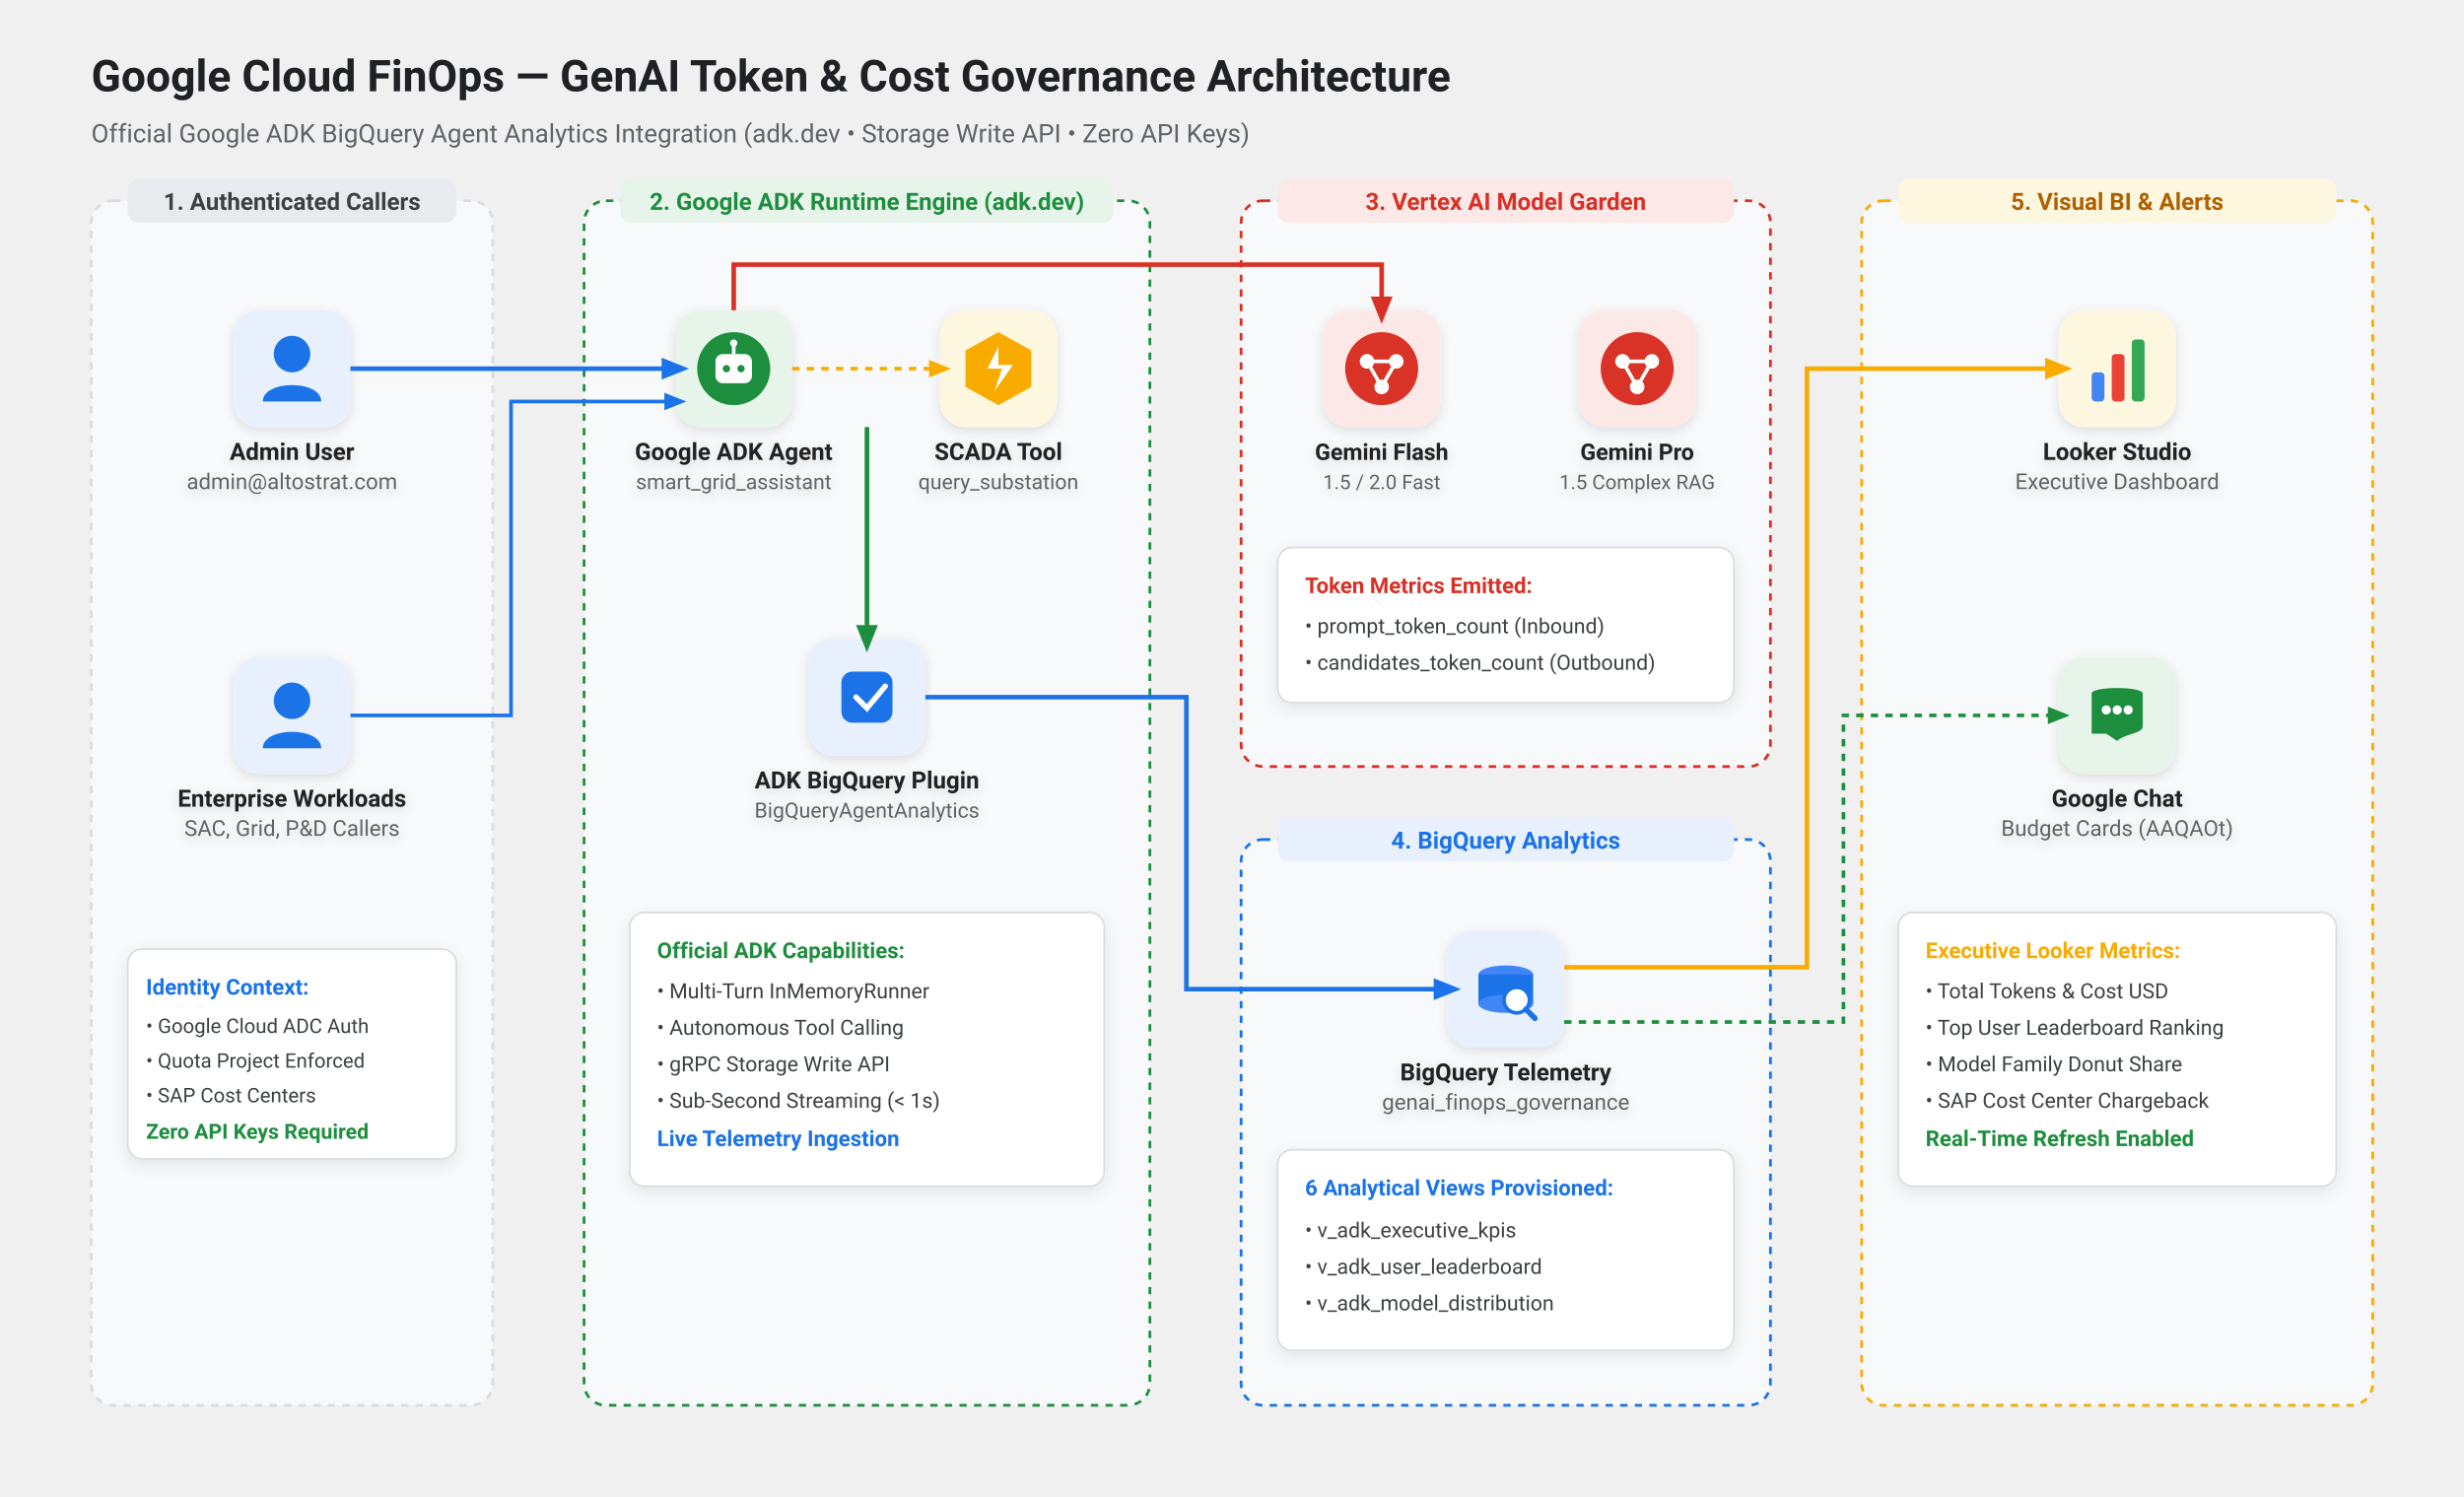
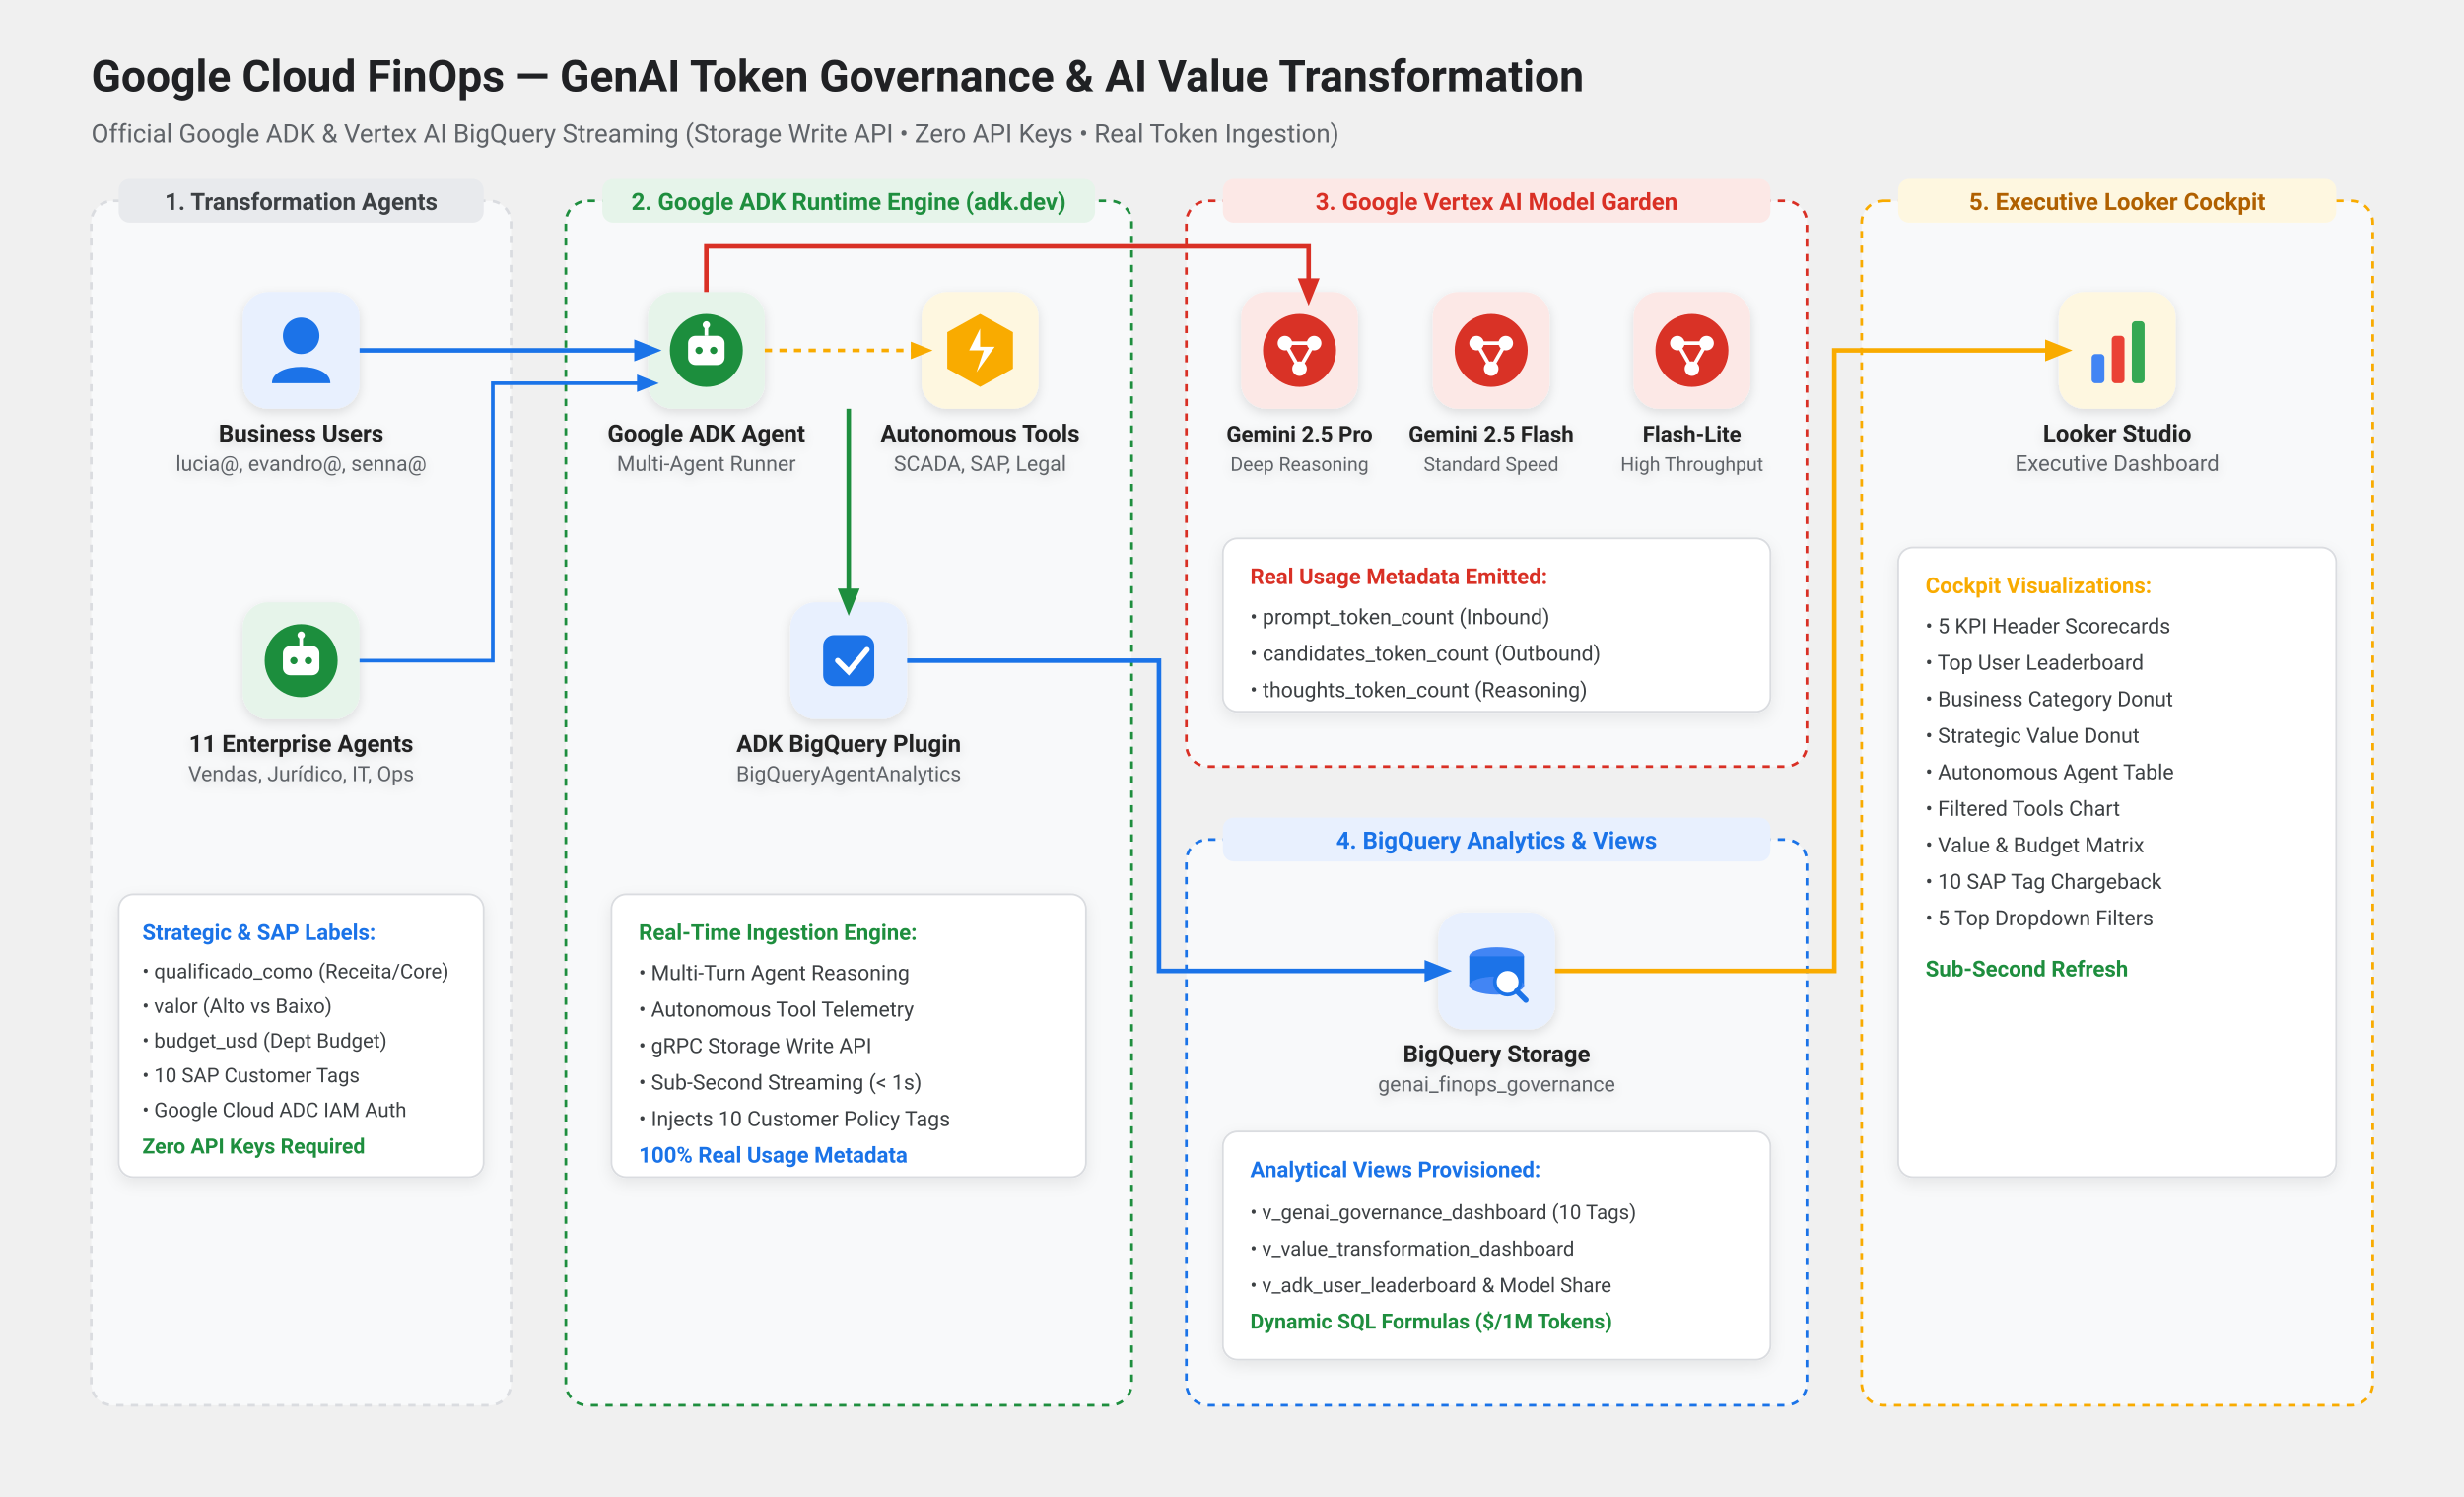
<svg xmlns="http://www.w3.org/2000/svg" viewBox="0 0 1350 820" width="100%" height="100%" style="background-color: #ffffff; font-family: -apple-system, BlinkMacSystemFont, 'Segoe UI', Roboto, Helvetica, Arial, sans-serif;" text-rendering="geometricPrecision" shape-rendering="geometricPrecision">
  <defs>
    <filter id="cardShadow" x="-10%" y="-10%" width="120%" height="120%">
      <feDropShadow dx="0" dy="3" stdDeviation="4" flood-color="#000000" flood-opacity="0.08" />
    </filter>
    <filter id="iconShadow" x="-20%" y="-20%" width="140%" height="140%">
      <feDropShadow dx="0" dy="2" stdDeviation="3" flood-color="#000000" flood-opacity="0.12" />
    </filter>
    <marker id="arrow" viewBox="0 0 10 10" refX="5" refY="5" markerWidth="6" markerHeight="6" orient="auto">
      <path d="M 0 1 L 10 5 L 0 9 z" fill="#5f6368" />
    </marker>
    <marker id="arrowBlue" viewBox="0 0 10 10" refX="5" refY="5" markerWidth="6" markerHeight="6" orient="auto">
      <path d="M 0 1 L 10 5 L 0 9 z" fill="#1a73e8" />
    </marker>
    <marker id="arrowGreen" viewBox="0 0 10 10" refX="5" refY="5" markerWidth="6" markerHeight="6" orient="auto">
      <path d="M 0 1 L 10 5 L 0 9 z" fill="#1e8e3e" />
    </marker>
    <marker id="arrowRed" viewBox="0 0 10 10" refX="5" refY="5" markerWidth="6" markerHeight="6" orient="auto">
      <path d="M 0 1 L 10 5 L 0 9 z" fill="#d93025" />
    </marker>
    <marker id="arrowYellow" viewBox="0 0 10 10" refX="5" refY="5" markerWidth="6" markerHeight="6" orient="auto">
      <path d="M 0 1 L 10 5 L 0 9 z" fill="#f9ab00" />
    </marker>
    <g id="icon-user">
      <rect width="64" height="64" rx="14" fill="#e8f0fe" />
      <circle cx="32" cy="24" r="10" fill="#1a73e8" />
      <path d="M 16 50 C 16 38, 48 38, 48 50 Z" fill="#1a73e8" />
    </g>
    <g id="icon-adk">
      <rect width="64" height="64" rx="14" fill="#e6f4ea" />
      <circle cx="32" cy="32" r="20" fill="#1e8e3e" />
      <rect x="22" y="24" width="20" height="16" rx="4" fill="#ffffff" />
      <circle cx="28" cy="32" r="2" fill="#1e8e3e" />
      <circle cx="36" cy="32" r="2" fill="#1e8e3e" />
      <line x1="32" y1="18" x2="32" y2="24" stroke="#ffffff" stroke-width="2" />
      <circle cx="32" cy="18" r="2" fill="#ffffff" />
    </g>
    <g id="icon-scada">
      <rect width="64" height="64" rx="14" fill="#fef7e0" />
      <polygon points="32,12 50,22 50,42 32,52 14,42 14,22" fill="#f9ab00" />
      <path d="M 32 20 L 26 32 L 34 32 L 30 44 L 40 30 L 32 30 Z" fill="#ffffff" />
    </g>
    <g id="icon-plugin">
      <rect width="64" height="64" rx="14" fill="#e8f0fe" />
      <rect x="18" y="18" width="28" height="28" rx="6" fill="#1a73e8" />
      <path d="M 26 32 L 32 38 L 42 26" stroke="#ffffff" stroke-width="3" stroke-linecap="round" fill="none" />
    </g>
    <g id="icon-vertex">
      <rect width="64" height="64" rx="14" fill="#fce8e6" />
      <circle cx="32" cy="32" r="20" fill="#d93025" />
      <circle cx="24" cy="28" r="4" fill="#ffffff" />
      <circle cx="40" cy="28" r="4" fill="#ffffff" />
      <circle cx="32" cy="42" r="4" fill="#ffffff" />
      <line x1="24" y1="28" x2="32" y2="42" stroke="#ffffff" stroke-width="2" />
      <line x1="40" y1="28" x2="32" y2="42" stroke="#ffffff" stroke-width="2" />
      <line x1="24" y1="28" x2="40" y2="28" stroke="#ffffff" stroke-width="2" />
    </g>
    <g id="icon-bigquery">
      <rect width="64" height="64" rx="14" fill="#e8f0fe" />
      <ellipse cx="32" cy="24" rx="15" ry="5" fill="#4285f4" />
      <path d="M 17 24 L 17 40 C 17 44 47 44 47 40 L 47 24" fill="#1a73e8" />
      <ellipse cx="32" cy="40" rx="15" ry="5" fill="#4285f4" />
      <circle cx="38" cy="38" r="7" fill="#ffffff" stroke="#1a73e8" stroke-width="2" />
      <line x1="43" y1="43" x2="48" y2="48" stroke="#1a73e8" stroke-width="3" stroke-linecap="round" />
    </g>
    <g id="icon-looker">
      <rect width="64" height="64" rx="14" fill="#fef7e0" />
      <rect x="18" y="34" width="7" height="16" rx="2" fill="#4285f4" />
      <rect x="29" y="24" width="7" height="26" rx="2" fill="#ea4335" />
      <rect x="40" y="16" width="7" height="34" rx="2" fill="#34a853" />
    </g>
-     <g id="icon-chat">
-       <rect width="64" height="64" rx="14" fill="#e6f4ea" />
-       <path d="M 18 20 C 18 16 46 16 46 20 L 46 38 C 46 42 36 42 32 46 L 26 42 L 18 42 Z" fill="#1e8e3e" />
-       <circle cx="26" cy="29" r="2.5" fill="#ffffff" />
-       <circle cx="32" cy="29" r="2.5" fill="#ffffff" />
-       <circle cx="38" cy="29" r="2.5" fill="#ffffff" />
-     </g>
  </defs>
-   <text x="50" y="50" fill="#202124" font-size="24" font-weight="700">Google Cloud FinOps — GenAI Token &amp; Cost Governance Architecture</text>
-   <text x="50" y="78" fill="#5f6368" font-size="14">Official Google ADK BigQuery Agent Analytics Integration (adk.dev • Storage Write API • Zero API Keys)</text>
-   <rect x="50" y="110" width="220" height="660" rx="12" fill="#f8f9fa" stroke="#dadce0" stroke-width="1.5" stroke-dasharray="4,4" />
-   <rect x="70" y="98" width="180" height="24" rx="6" fill="#e8eaed" />
-   <text x="160" y="115" fill="#3c4043" font-size="13" font-weight="700" text-anchor="middle">1. Authenticated Callers</text>
-   <g transform="translate(128, 170)" filter="url(#iconShadow)">
+   <text x="50" y="50" fill="#202124" font-size="24" font-weight="700">Google Cloud FinOps — GenAI Token Governance &amp; AI Value Transformation</text>
+   <text x="50" y="78" fill="#5f6368" font-size="14">Official Google ADK &amp; Vertex AI BigQuery Streaming (Storage Write API • Zero API Keys • Real Token Ingestion)</text>
+   <rect x="50" y="110" width="230" height="660" rx="12" fill="#f8f9fa" stroke="#dadce0" stroke-width="1.5" stroke-dasharray="4,4" />
+   <rect x="65" y="98" width="200" height="24" rx="6" fill="#e8eaed" />
+   <text x="165" y="115" fill="#3c4043" font-size="13" font-weight="700" text-anchor="middle">1. Transformation Agents</text>
+   <g transform="translate(133, 160)" filter="url(#iconShadow)">
    <use href="#icon-user" />
-     <text x="32" y="82" fill="#202124" font-size="13" font-weight="700" text-anchor="middle">Admin User</text>
-     <text x="32" y="98" fill="#5f6368" font-size="12" text-anchor="middle">admin@altostrat.com</text>
+     <text x="32" y="82" fill="#202124" font-size="13" font-weight="700" text-anchor="middle">Business Users</text>
+     <text x="32" y="98" fill="#5f6368" font-size="11.5" text-anchor="middle">lucia@, evandro@, senna@</text>
  </g>
-   <g transform="translate(128, 360)" filter="url(#iconShadow)">
-     <use href="#icon-user" />
-     <text x="32" y="82" fill="#202124" font-size="13" font-weight="700" text-anchor="middle">Enterprise Workloads</text>
-     <text x="32" y="98" fill="#5f6368" font-size="12" text-anchor="middle">SAC, Grid, P&amp;D Callers</text>
+   <g transform="translate(133, 330)" filter="url(#iconShadow)">
+     <use href="#icon-adk" />
+     <text x="32" y="82" fill="#202124" font-size="13" font-weight="700" text-anchor="middle">11 Enterprise Agents</text>
+     <text x="32" y="98" fill="#5f6368" font-size="11.5" text-anchor="middle">Vendas, Jurídico, IT, Ops</text>
  </g>
-   <rect x="70" y="520" width="180" height="115" rx="8" fill="#ffffff" stroke="#dadce0" stroke-width="1" filter="url(#cardShadow)" />
-   <text x="80" y="545" fill="#1a73e8" font-size="12" font-weight="700">Identity Context:</text>
-   <text x="80" y="566" fill="#3c4043" font-size="11">• Google Cloud ADC Auth</text>
-   <text x="80" y="585" fill="#3c4043" font-size="11">• Quota Project Enforced</text>
-   <text x="80" y="604" fill="#3c4043" font-size="11">• SAP Cost Centers</text>
-   <text x="80" y="624" fill="#1e8e3e" font-size="11.5" font-weight="700">Zero API Keys Required</text>
-   <rect x="320" y="110" width="310" height="660" rx="12" fill="#f8f9fa" stroke="#1e8e3e" stroke-width="1.5" stroke-dasharray="4,4" />
-   <rect x="340" y="98" width="270" height="24" rx="6" fill="#e6f4ea" />
-   <text x="475" y="115" fill="#1e8e3e" font-size="13" font-weight="700" text-anchor="middle">2. Google ADK Runtime Engine (adk.dev)</text>
-   <g transform="translate(370, 170)" filter="url(#iconShadow)">
+   <rect x="65" y="490" width="200" height="155" rx="8" fill="#ffffff" stroke="#dadce0" stroke-width="1" filter="url(#cardShadow)" />
+   <text x="78" y="515" fill="#1a73e8" font-size="12" font-weight="700">Strategic &amp; SAP Labels:</text>
+   <text x="78" y="536" fill="#3c4043" font-size="11">• qualificado_como (Receita/Core)</text>
+   <text x="78" y="555" fill="#3c4043" font-size="11">• valor (Alto vs Baixo)</text>
+   <text x="78" y="574" fill="#3c4043" font-size="11">• budget_usd (Dept Budget)</text>
+   <text x="78" y="593" fill="#3c4043" font-size="11">• 10 SAP Customer Tags</text>
+   <text x="78" y="612" fill="#3c4043" font-size="11">• Google Cloud ADC IAM Auth</text>
+   <text x="78" y="632" fill="#1e8e3e" font-size="11.5" font-weight="700">Zero API Keys Required</text>
+   <rect x="310" y="110" width="310" height="660" rx="12" fill="#f8f9fa" stroke="#1e8e3e" stroke-width="1.5" stroke-dasharray="4,4" />
+   <rect x="330" y="98" width="270" height="24" rx="6" fill="#e6f4ea" />
+   <text x="465" y="115" fill="#1e8e3e" font-size="13" font-weight="700" text-anchor="middle">2. Google ADK Runtime Engine (adk.dev)</text>
+   <g transform="translate(355, 160)" filter="url(#iconShadow)">
    <use href="#icon-adk" />
    <text x="32" y="82" fill="#202124" font-size="13" font-weight="700" text-anchor="middle">Google ADK Agent</text>
-     <text x="32" y="98" fill="#5f6368" font-size="11.5" text-anchor="middle">smart_grid_assistant</text>
+     <text x="32" y="98" fill="#5f6368" font-size="11.5" text-anchor="middle">Multi-Agent Runner</text>
  </g>
-   <g transform="translate(515, 170)" filter="url(#iconShadow)">
+   <g transform="translate(505, 160)" filter="url(#iconShadow)">
    <use href="#icon-scada" />
-     <text x="32" y="82" fill="#202124" font-size="13" font-weight="700" text-anchor="middle">SCADA Tool</text>
-     <text x="32" y="98" fill="#5f6368" font-size="11.5" text-anchor="middle">query_substation</text>
+     <text x="32" y="82" fill="#202124" font-size="13" font-weight="700" text-anchor="middle">Autonomous Tools</text>
+     <text x="32" y="98" fill="#5f6368" font-size="11.5" text-anchor="middle">SCADA, SAP, Legal</text>
  </g>
-   <g transform="translate(443, 350)" filter="url(#iconShadow)">
+   <g transform="translate(433, 330)" filter="url(#iconShadow)">
    <use href="#icon-plugin" />
    <text x="32" y="82" fill="#202124" font-size="13" font-weight="700" text-anchor="middle">ADK BigQuery Plugin</text>
    <text x="32" y="98" fill="#5f6368" font-size="11.5" text-anchor="middle">BigQueryAgentAnalytics</text>
  </g>
-   <rect x="345" y="500" width="260" height="150" rx="8" fill="#ffffff" stroke="#dadce0" stroke-width="1" filter="url(#cardShadow)" />
-   <text x="360" y="525" fill="#1e8e3e" font-size="12" font-weight="700">Official ADK Capabilities:</text>
-   <text x="360" y="547" fill="#3c4043" font-size="11.5">• Multi-Turn InMemoryRunner</text>
-   <text x="360" y="567" fill="#3c4043" font-size="11.5">• Autonomous Tool Calling</text>
-   <text x="360" y="587" fill="#3c4043" font-size="11.5">• gRPC Storage Write API</text>
-   <text x="360" y="607" fill="#3c4043" font-size="11.5">• Sub-Second Streaming (&lt; 1s)</text>
-   <text x="360" y="628" fill="#1a73e8" font-size="12" font-weight="700">Live Telemetry Ingestion</text>
-   <rect x="680" y="110" width="290" height="310" rx="12" fill="#f8f9fa" stroke="#d93025" stroke-width="1.5" stroke-dasharray="4,4" />
-   <rect x="700" y="98" width="250" height="24" rx="6" fill="#fce8e6" />
-   <text x="825" y="115" fill="#d93025" font-size="13" font-weight="700" text-anchor="middle">3. Vertex AI Model Garden</text>
-   <g transform="translate(725, 170)" filter="url(#iconShadow)">
+   <rect x="335" y="490" width="260" height="155" rx="8" fill="#ffffff" stroke="#dadce0" stroke-width="1" filter="url(#cardShadow)" />
+   <text x="350" y="515" fill="#1e8e3e" font-size="12" font-weight="700">Real-Time Ingestion Engine:</text>
+   <text x="350" y="537" fill="#3c4043" font-size="11.5">• Multi-Turn Agent Reasoning</text>
+   <text x="350" y="557" fill="#3c4043" font-size="11.5">• Autonomous Tool Telemetry</text>
+   <text x="350" y="577" fill="#3c4043" font-size="11.5">• gRPC Storage Write API</text>
+   <text x="350" y="597" fill="#3c4043" font-size="11.5">• Sub-Second Streaming (&lt; 1s)</text>
+   <text x="350" y="617" fill="#3c4043" font-size="11.5">• Injects 10 Customer Policy Tags</text>
+   <text x="350" y="637" fill="#1a73e8" font-size="12" font-weight="700">100% Real Usage Metadata</text>
+   <rect x="650" y="110" width="340" height="310" rx="12" fill="#f8f9fa" stroke="#d93025" stroke-width="1.5" stroke-dasharray="4,4" />
+   <rect x="670" y="98" width="300" height="24" rx="6" fill="#fce8e6" />
+   <text x="820" y="115" fill="#d93025" font-size="13" font-weight="700" text-anchor="middle">3. Google Vertex AI Model Garden</text>
+   <g transform="translate(680, 160)" filter="url(#iconShadow)">
    <use href="#icon-vertex" />
-     <text x="32" y="82" fill="#202124" font-size="12.5" font-weight="700" text-anchor="middle">Gemini Flash</text>
-     <text x="32" y="98" fill="#5f6368" font-size="11" text-anchor="middle">1.5 / 2.0 Fast</text>
+     <text x="32" y="82" fill="#202124" font-size="12" font-weight="700" text-anchor="middle">Gemini 2.5 Pro</text>
+     <text x="32" y="98" fill="#5f6368" font-size="10.5" text-anchor="middle">Deep Reasoning</text>
  </g>
-   <g transform="translate(865, 170)" filter="url(#iconShadow)">
+   <g transform="translate(785, 160)" filter="url(#iconShadow)">
    <use href="#icon-vertex" />
-     <text x="32" y="82" fill="#202124" font-size="12.5" font-weight="700" text-anchor="middle">Gemini Pro</text>
-     <text x="32" y="98" fill="#5f6368" font-size="11" text-anchor="middle">1.5 Complex RAG</text>
+     <text x="32" y="82" fill="#202124" font-size="12" font-weight="700" text-anchor="middle">Gemini 2.5 Flash</text>
+     <text x="32" y="98" fill="#5f6368" font-size="10.5" text-anchor="middle">Standard Speed</text>
  </g>
-   <rect x="700" y="300" width="250" height="85" rx="8" fill="#ffffff" stroke="#dadce0" stroke-width="1" filter="url(#cardShadow)" />
-   <text x="715" y="325" fill="#d93025" font-size="12" font-weight="700">Token Metrics Emitted:</text>
-   <text x="715" y="347" fill="#3c4043" font-size="11.5">• prompt_token_count (Inbound)</text>
-   <text x="715" y="367" fill="#3c4043" font-size="11.5">• candidates_token_count (Outbound)</text>
-   <rect x="680" y="460" width="290" height="310" rx="12" fill="#f8f9fa" stroke="#1a73e8" stroke-width="1.5" stroke-dasharray="4,4" />
-   <rect x="700" y="448" width="250" height="24" rx="6" fill="#e8f0fe" />
-   <text x="825" y="465" fill="#1a73e8" font-size="13" font-weight="700" text-anchor="middle">4. BigQuery Analytics</text>
-   <g transform="translate(793, 510)" filter="url(#iconShadow)">
+   <g transform="translate(895, 160)" filter="url(#iconShadow)">
+     <use href="#icon-vertex" />
+     <text x="32" y="82" fill="#202124" font-size="12" font-weight="700" text-anchor="middle">Flash-Lite</text>
+     <text x="32" y="98" fill="#5f6368" font-size="10.5" text-anchor="middle">High Throughput</text>
+   </g>
+   <rect x="670" y="295" width="300" height="95" rx="8" fill="#ffffff" stroke="#dadce0" stroke-width="1" filter="url(#cardShadow)" />
+   <text x="685" y="320" fill="#d93025" font-size="12" font-weight="700">Real Usage Metadata Emitted:</text>
+   <text x="685" y="342" fill="#3c4043" font-size="11.5">• prompt_token_count (Inbound)</text>
+   <text x="685" y="362" fill="#3c4043" font-size="11.5">• candidates_token_count (Outbound)</text>
+   <text x="685" y="382" fill="#3c4043" font-size="11.5">• thoughts_token_count (Reasoning)</text>
+   <rect x="650" y="460" width="340" height="310" rx="12" fill="#f8f9fa" stroke="#1a73e8" stroke-width="1.5" stroke-dasharray="4,4" />
+   <rect x="670" y="448" width="300" height="24" rx="6" fill="#e8f0fe" />
+   <text x="820" y="465" fill="#1a73e8" font-size="13" font-weight="700" text-anchor="middle">4. BigQuery Analytics &amp; Views</text>
+   <g transform="translate(788, 500)" filter="url(#iconShadow)">
    <use href="#icon-bigquery" />
-     <text x="32" y="82" fill="#202124" font-size="13" font-weight="700" text-anchor="middle">BigQuery Telemetry</text>
-     <text x="32" y="98" fill="#5f6368" font-size="12" text-anchor="middle">genai_finops_governance</text>
+     <text x="32" y="82" fill="#202124" font-size="13" font-weight="700" text-anchor="middle">BigQuery Storage</text>
+     <text x="32" y="98" fill="#5f6368" font-size="11.5" text-anchor="middle">genai_finops_governance</text>
  </g>
-   <rect x="700" y="630" width="250" height="110" rx="8" fill="#ffffff" stroke="#dadce0" stroke-width="1" filter="url(#cardShadow)" />
-   <text x="715" y="655" fill="#1a73e8" font-size="12" font-weight="700">6 Analytical Views Provisioned:</text>
-   <text x="715" y="678" fill="#3c4043" font-size="11.5">• v_adk_executive_kpis</text>
-   <text x="715" y="698" fill="#3c4043" font-size="11.5">• v_adk_user_leaderboard</text>
-   <text x="715" y="718" fill="#3c4043" font-size="11.5">• v_adk_model_distribution</text>
+   <rect x="670" y="620" width="300" height="125" rx="8" fill="#ffffff" stroke="#dadce0" stroke-width="1" filter="url(#cardShadow)" />
+   <text x="685" y="645" fill="#1a73e8" font-size="12" font-weight="700">Analytical Views Provisioned:</text>
+   <text x="685" y="668" fill="#3c4043" font-size="11">• v_genai_governance_dashboard (10 Tags)</text>
+   <text x="685" y="688" fill="#3c4043" font-size="11">• v_value_transformation_dashboard</text>
+   <text x="685" y="708" fill="#3c4043" font-size="11">• v_adk_user_leaderboard &amp; Model Share</text>
+   <text x="685" y="728" fill="#1e8e3e" font-size="11.5" font-weight="700">Dynamic SQL Formulas ($/1M Tokens)</text>
  <rect x="1020" y="110" width="280" height="660" rx="12" fill="#f8f9fa" stroke="#f9ab00" stroke-width="1.5" stroke-dasharray="4,4" />
  <rect x="1040" y="98" width="240" height="24" rx="6" fill="#fef7e0" />
-   <text x="1160" y="115" fill="#b06000" font-size="13" font-weight="700" text-anchor="middle">5. Visual BI &amp; Alerts</text>
-   <g transform="translate(1128, 170)" filter="url(#iconShadow)">
+   <text x="1160" y="115" fill="#b06000" font-size="13" font-weight="700" text-anchor="middle">5. Executive Looker Cockpit</text>
+   <g transform="translate(1128, 160)" filter="url(#iconShadow)">
    <use href="#icon-looker" />
    <text x="32" y="82" fill="#202124" font-size="13" font-weight="700" text-anchor="middle">Looker Studio</text>
    <text x="32" y="98" fill="#5f6368" font-size="12" text-anchor="middle">Executive Dashboard</text>
  </g>
-   <g transform="translate(1128, 360)" filter="url(#iconShadow)">
-     <use href="#icon-chat" />
-     <text x="32" y="82" fill="#202124" font-size="13" font-weight="700" text-anchor="middle">Google Chat</text>
-     <text x="32" y="98" fill="#5f6368" font-size="12" text-anchor="middle">Budget Cards (AAQAOt)</text>
-   </g>
-   <rect x="1040" y="500" width="240" height="150" rx="8" fill="#ffffff" stroke="#dadce0" stroke-width="1" filter="url(#cardShadow)" />
-   <text x="1055" y="525" fill="#f9ab00" font-size="12" font-weight="700">Executive Looker Metrics:</text>
-   <text x="1055" y="547" fill="#3c4043" font-size="11.5">• Total Tokens &amp; Cost USD</text>
-   <text x="1055" y="567" fill="#3c4043" font-size="11.5">• Top User Leaderboard Ranking</text>
-   <text x="1055" y="587" fill="#3c4043" font-size="11.5">• Model Family Donut Share</text>
-   <text x="1055" y="607" fill="#3c4043" font-size="11.5">• SAP Cost Center Chargeback</text>
-   <text x="1055" y="628" fill="#1e8e3e" font-size="12" font-weight="700">Real-Time Refresh Enabled</text>
-   <path d="M 192 202 L 370 202" fill="none" stroke="#1a73e8" stroke-width="2.5" marker-end="url(#arrowBlue)" />
-   <path d="M 192 392 L 280 392 L 280 220 L 370 220" fill="none" stroke="#1a73e8" stroke-width="2" marker-end="url(#arrowBlue)" />
-   <path d="M 434 202 L 515 202" fill="none" stroke="#f9ab00" stroke-width="2" stroke-dasharray="4,4" marker-end="url(#arrowYellow)" />
-   <path d="M 402 170 L 402 145 L 757 145 L 757 170" fill="none" stroke="#d93025" stroke-width="2.5" marker-end="url(#arrowRed)" />
-   <path d="M 475 234 L 475 350" fill="none" stroke="#1e8e3e" stroke-width="2.5" marker-end="url(#arrowGreen)" />
-   <path d="M 507 382 L 650 382 L 650 542 L 793 542" fill="none" stroke="#1a73e8" stroke-width="2.5" marker-end="url(#arrowBlue)" />
-   <path d="M 857 530 L 990 530 L 990 202 L 1128 202" fill="none" stroke="#f9ab00" stroke-width="2.5" marker-end="url(#arrowYellow)" />
-   <path d="M 857 560 L 1010 560 L 1010 392 L 1128 392" fill="none" stroke="#1e8e3e" stroke-width="2" stroke-dasharray="4,4" marker-end="url(#arrowGreen)" />
+   <rect x="1040" y="300" width="240" height="345" rx="8" fill="#ffffff" stroke="#dadce0" stroke-width="1" filter="url(#cardShadow)" />
+   <text x="1055" y="325" fill="#f9ab00" font-size="12" font-weight="700">Cockpit Visualizations:</text>
+   <text x="1055" y="347" fill="#3c4043" font-size="11.5">• 5 KPI Header Scorecards</text>
+   <text x="1055" y="367" fill="#3c4043" font-size="11.5">• Top User Leaderboard</text>
+   <text x="1055" y="387" fill="#3c4043" font-size="11.5">• Business Category Donut</text>
+   <text x="1055" y="407" fill="#3c4043" font-size="11.5">• Strategic Value Donut</text>
+   <text x="1055" y="427" fill="#3c4043" font-size="11.5">• Autonomous Agent Table</text>
+   <text x="1055" y="447" fill="#3c4043" font-size="11.5">• Filtered Tools Chart</text>
+   <text x="1055" y="467" fill="#3c4043" font-size="11.5">• Value &amp; Budget Matrix</text>
+   <text x="1055" y="487" fill="#3c4043" font-size="11.5">• 10 SAP Tag Chargeback</text>
+   <text x="1055" y="507" fill="#3c4043" font-size="11.5">• 5 Top Dropdown Filters</text>
+   <text x="1055" y="535" fill="#1e8e3e" font-size="12" font-weight="700">Sub-Second Refresh</text>
+   <path d="M 197 192 L 355 192" fill="none" stroke="#1a73e8" stroke-width="2.5" marker-end="url(#arrowBlue)" />
+   <path d="M 197 362 L 270 362 L 270 210 L 355 210" fill="none" stroke="#1a73e8" stroke-width="2" marker-end="url(#arrowBlue)" />
+   <path d="M 419 192 L 505 192" fill="none" stroke="#f9ab00" stroke-width="2" stroke-dasharray="4,4" marker-end="url(#arrowYellow)" />
+   <path d="M 387 160 L 387 135 L 717 135 L 717 160" fill="none" stroke="#d93025" stroke-width="2.5" marker-end="url(#arrowRed)" />
+   <path d="M 465 224 L 465 330" fill="none" stroke="#1e8e3e" stroke-width="2.5" marker-end="url(#arrowGreen)" />
+   <path d="M 497 362 L 635 362 L 635 532 L 788 532" fill="none" stroke="#1a73e8" stroke-width="2.5" marker-end="url(#arrowBlue)" />
+   <path d="M 852 532 L 1005 532 L 1005 192 L 1128 192" fill="none" stroke="#f9ab00" stroke-width="2.5" marker-end="url(#arrowYellow)" />
</svg>
